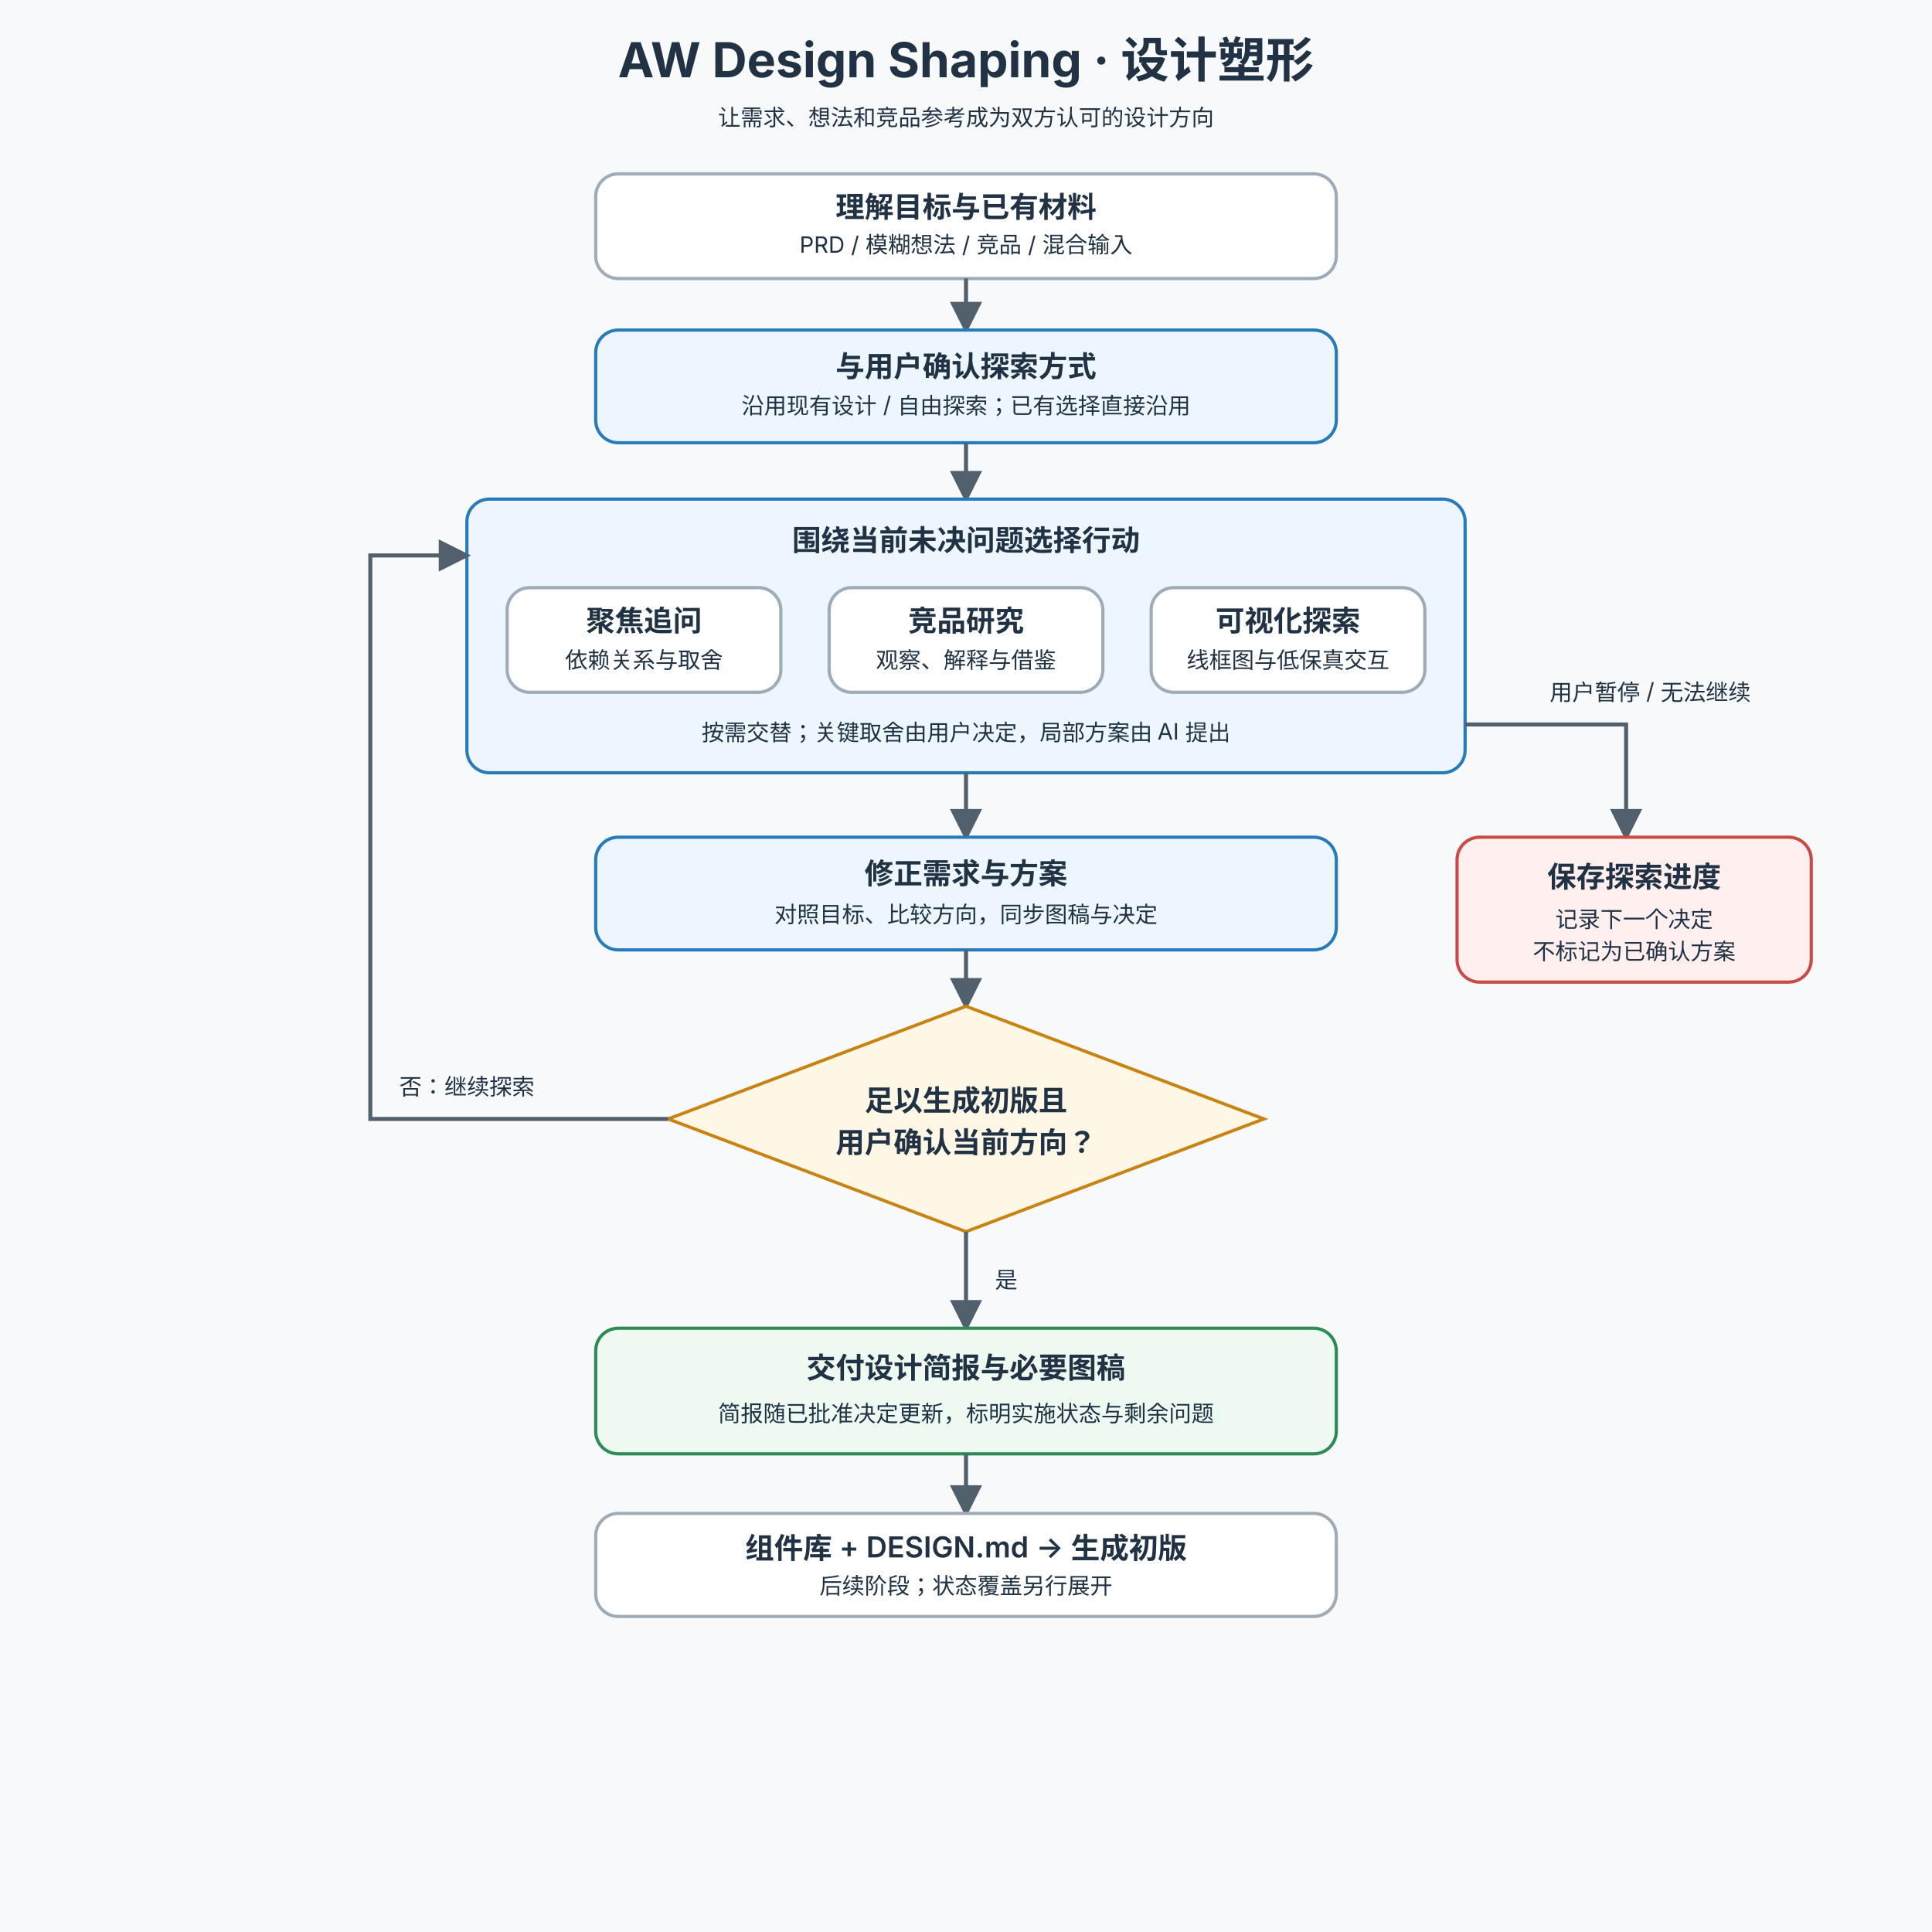
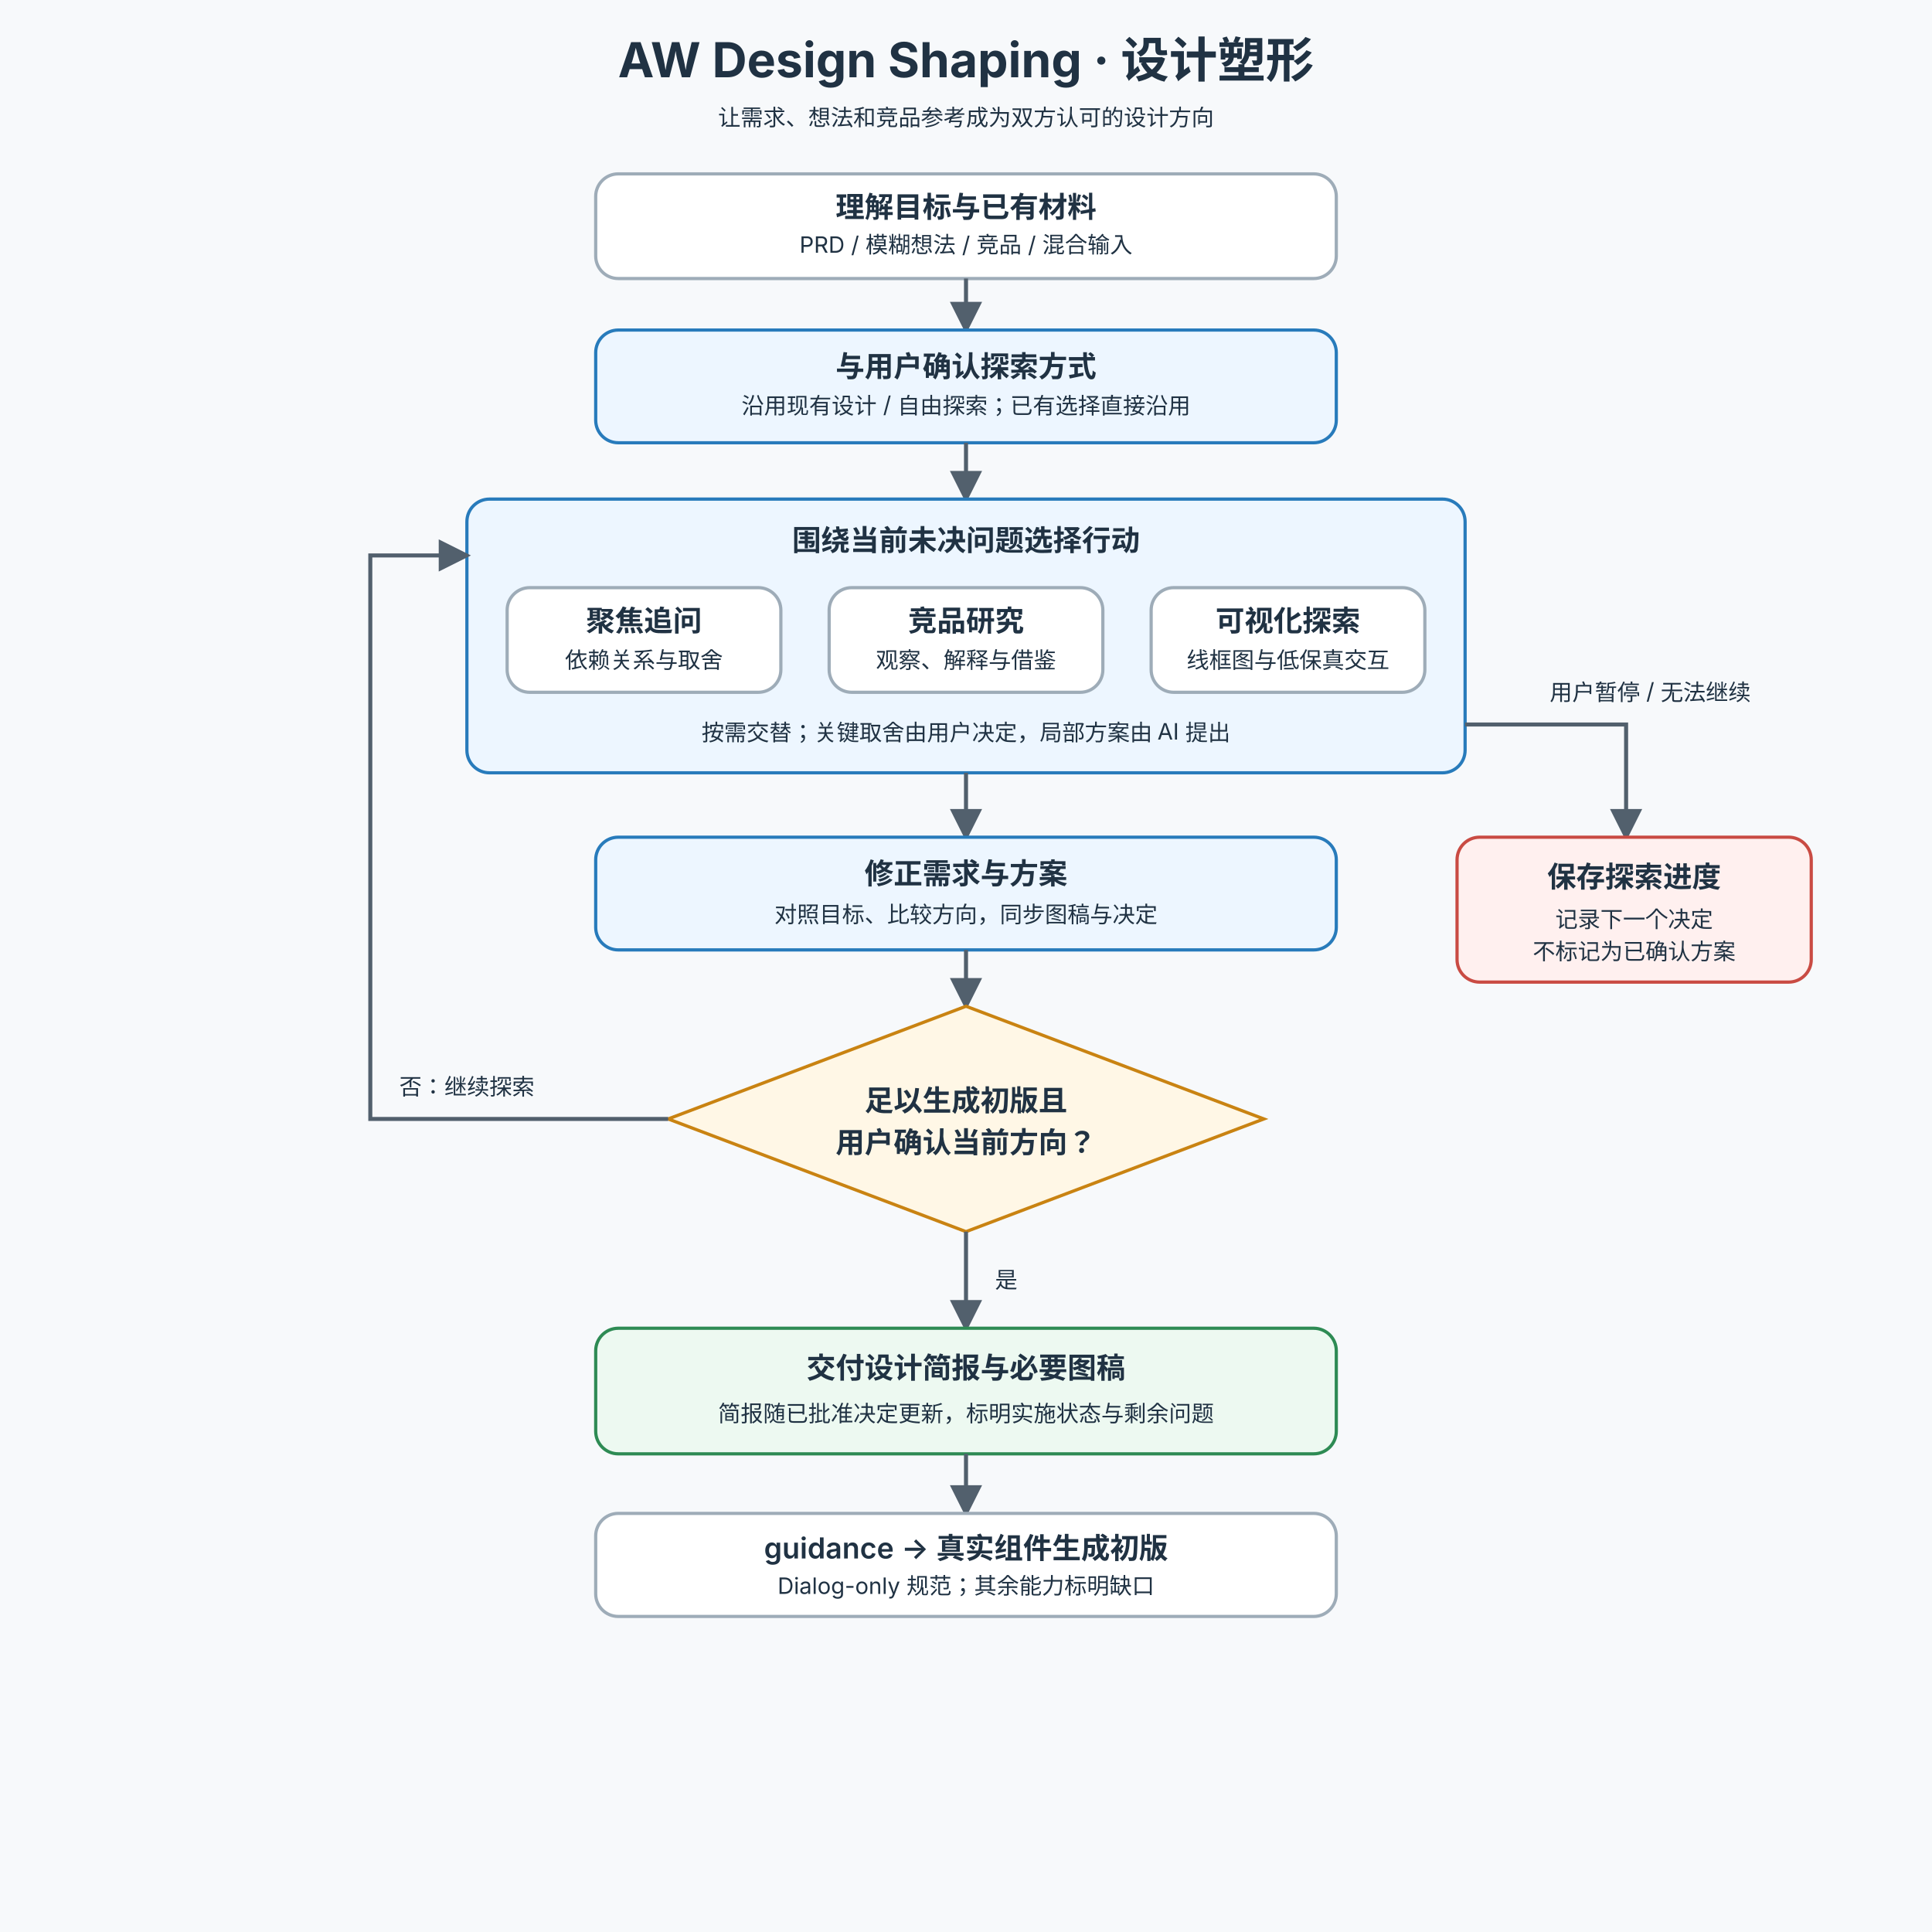
<svg xmlns="http://www.w3.org/2000/svg" width="1200" height="1200" viewBox="0 0 1200 1200" role="img" aria-labelledby="title desc">
  <defs>
    <marker id="arrow" markerWidth="8" markerHeight="8" refX="7" refY="4" orient="auto">
      <path d="M0 0L8 4L0 8Z" fill="#52606d" />
    </marker>
  </defs>
  <style>text{font-family:-apple-system,BlinkMacSystemFont,"PingFang SC",sans-serif;fill:#203243;text-anchor:middle}.heading{font-size:30px;font-weight:700}.title{font-size:18px;font-weight:600}.note{font-size:14px}.box{stroke-width:2;rx:14}.input{fill:#fff;stroke:#9eacb8}.step{fill:#edf6ff;stroke:#287bbb}.done{fill:#edf9f1;stroke:#2e8b54}.pause{fill:#fff0ef;stroke:#c94b43}.line{fill:none;stroke:#52606d;stroke-width:2.5;marker-end:url(#arrow)}</style>
  <rect width="1200" height="1200" fill="#f7f9fb" />
  <text x="600" y="48" class="heading">AW Design Shaping · 设计塑形</text>
  <text x="600" y="78" class="note">让需求、想法和竞品参考成为双方认可的设计方向</text>
  <rect x="370" y="108" width="460" height="65" rx="14" class="box input" />
  <text x="600" y="135" class="title">理解目标与已有材料</text>
  <text x="600" y="157" class="note">PRD / 模糊想法 / 竞品 / 混合输入</text>
  <path d="M600 173V205" class="line" />
  <rect x="370" y="205" width="460" height="70" rx="14" class="box step" />
  <text x="600" y="234" class="title">与用户确认探索方式</text>
  <text x="600" y="257" class="note">沿用现有设计 / 自由探索；已有选择直接沿用</text>
  <path d="M600 275V310" class="line" />
  <rect x="290" y="310" width="620" height="170" rx="14" class="box step" />
  <text x="600" y="342" class="title">围绕当前未决问题选择行动</text>
  <rect x="315" y="365" width="170" height="65" rx="14" class="box input" />
  <text x="400" y="392" class="title">聚焦追问</text>
  <text x="400" y="415" class="note">依赖关系与取舍</text>
  <rect x="515" y="365" width="170" height="65" rx="14" class="box input" />
  <text x="600" y="392" class="title">竞品研究</text>
  <text x="600" y="415" class="note">观察、解释与借鉴</text>
  <rect x="715" y="365" width="170" height="65" rx="14" class="box input" />
  <text x="800" y="392" class="title">可视化探索</text>
  <text x="800" y="415" class="note">线框图与低保真交互</text>
  <text x="600" y="460" class="note">按需交替；关键取舍由用户决定，局部方案由 AI 提出</text>
  <path d="M600 480V520" class="line" />
  <rect x="370" y="520" width="460" height="70" rx="14" class="box step" />
  <text x="600" y="549" class="title">修正需求与方案</text>
  <text x="600" y="573" class="note">对照目标、比较方向，同步图稿与决定</text>
  <path d="M600 590V625" class="line" />
  <path d="M600 625L785 695L600 765L415 695Z" fill="#fff7e6" stroke="#c98312" stroke-width="2" />
  <text x="600" y="690" class="title">足以生成初版且</text>
  <text x="600" y="716" class="title">用户确认当前方向？</text>
  <path d="M415 695H230V345H290" class="line" />
  <text x="290" y="680" class="note">否：继续探索</text>
  <path d="M600 765V825" class="line" />
  <text x="625" y="800" class="note">是</text>
  <rect x="370" y="825" width="460" height="78" rx="14" class="box done" />
  <text x="600" y="856" class="title">交付设计简报与必要图稿</text>
  <text x="600" y="883" class="note">简报随已批准决定更新，标明实施状态与剩余问题</text>
  <path d="M600 903V940" class="line" />
  <rect x="370" y="940" width="460" height="64" rx="14" class="box input" />
-   <text x="600" y="968" class="title">组件库 + DESIGN.md → 生成初版</text>
-   <text x="600" y="990" class="note">后续阶段；状态覆盖另行展开</text>
+   <text x="600" y="968" class="title">guidance → 真实组件生成初版</text>
+   <text x="600" y="990" class="note">Dialog-only 规范；其余能力标明缺口</text>
  <path d="M910 450H1010V520" class="line" />
  <text x="1025" y="435" class="note">用户暂停 / 无法继续</text>
  <rect x="905" y="520" width="220" height="90" rx="14" class="box pause" />
  <text x="1015" y="551" class="title">保存探索进度</text>
  <text x="1015" y="576" class="note">记录下一个决定</text>
  <text x="1015" y="596" class="note">不标记为已确认方案</text>
</svg>
